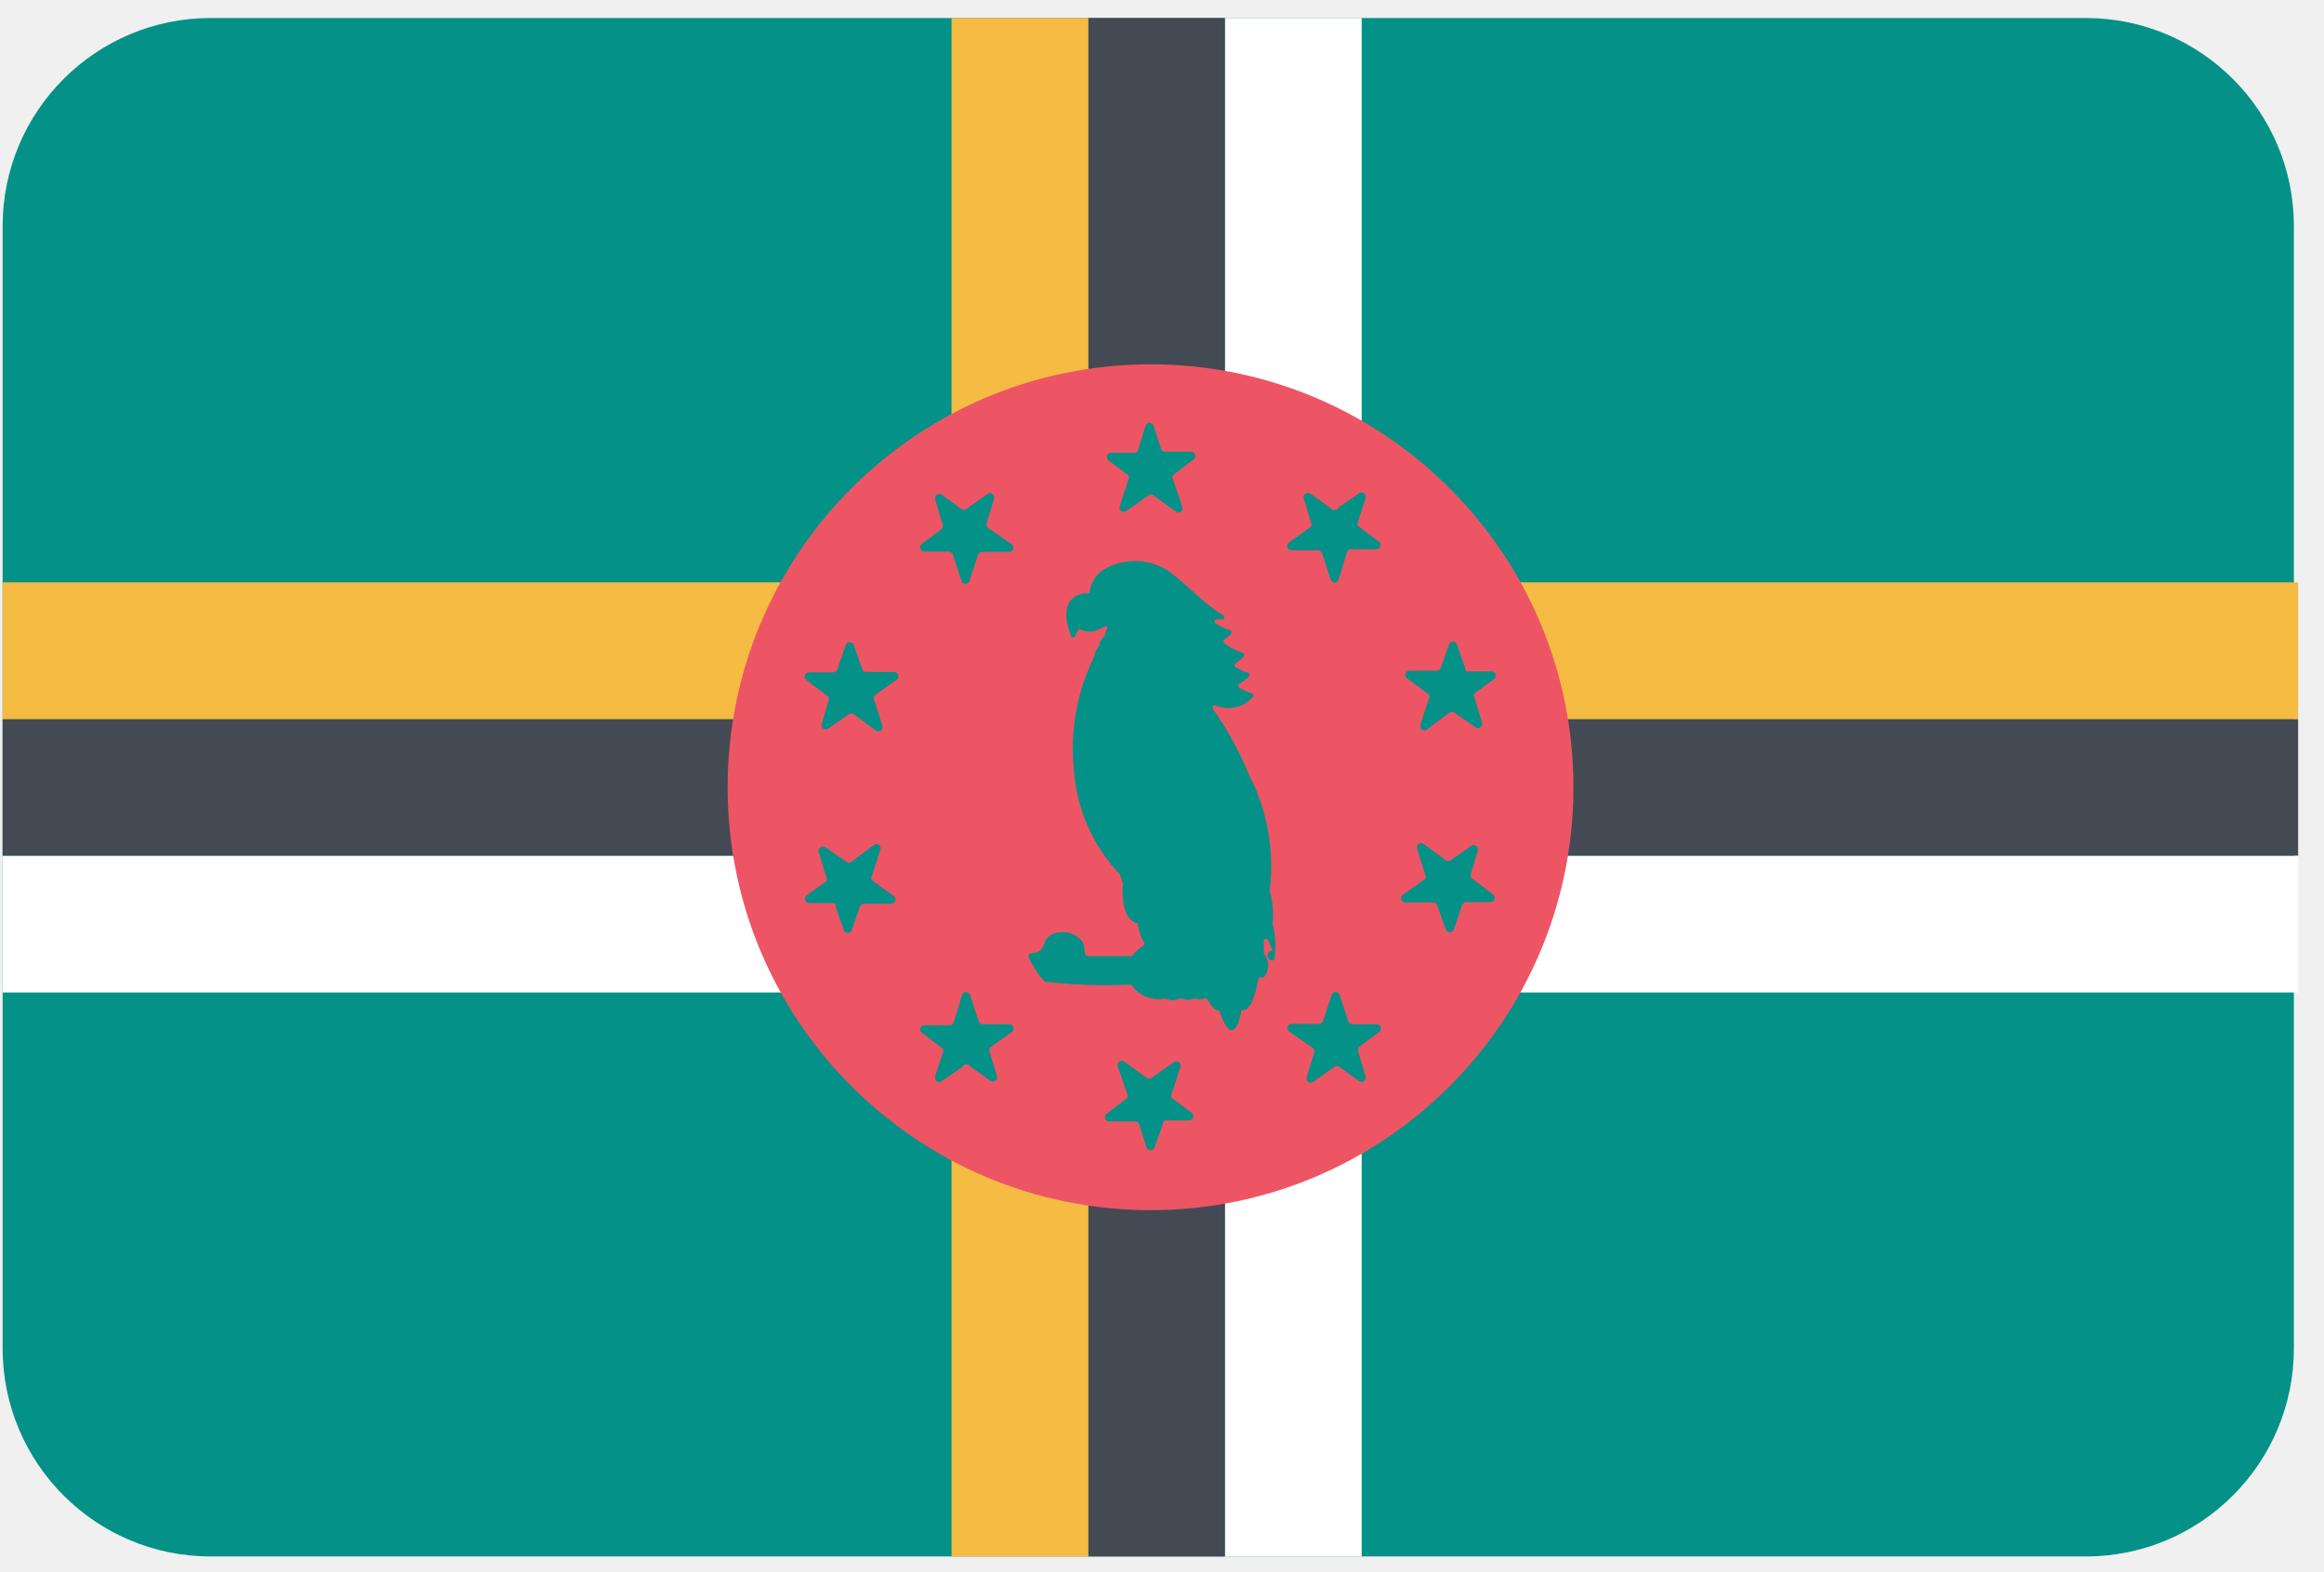
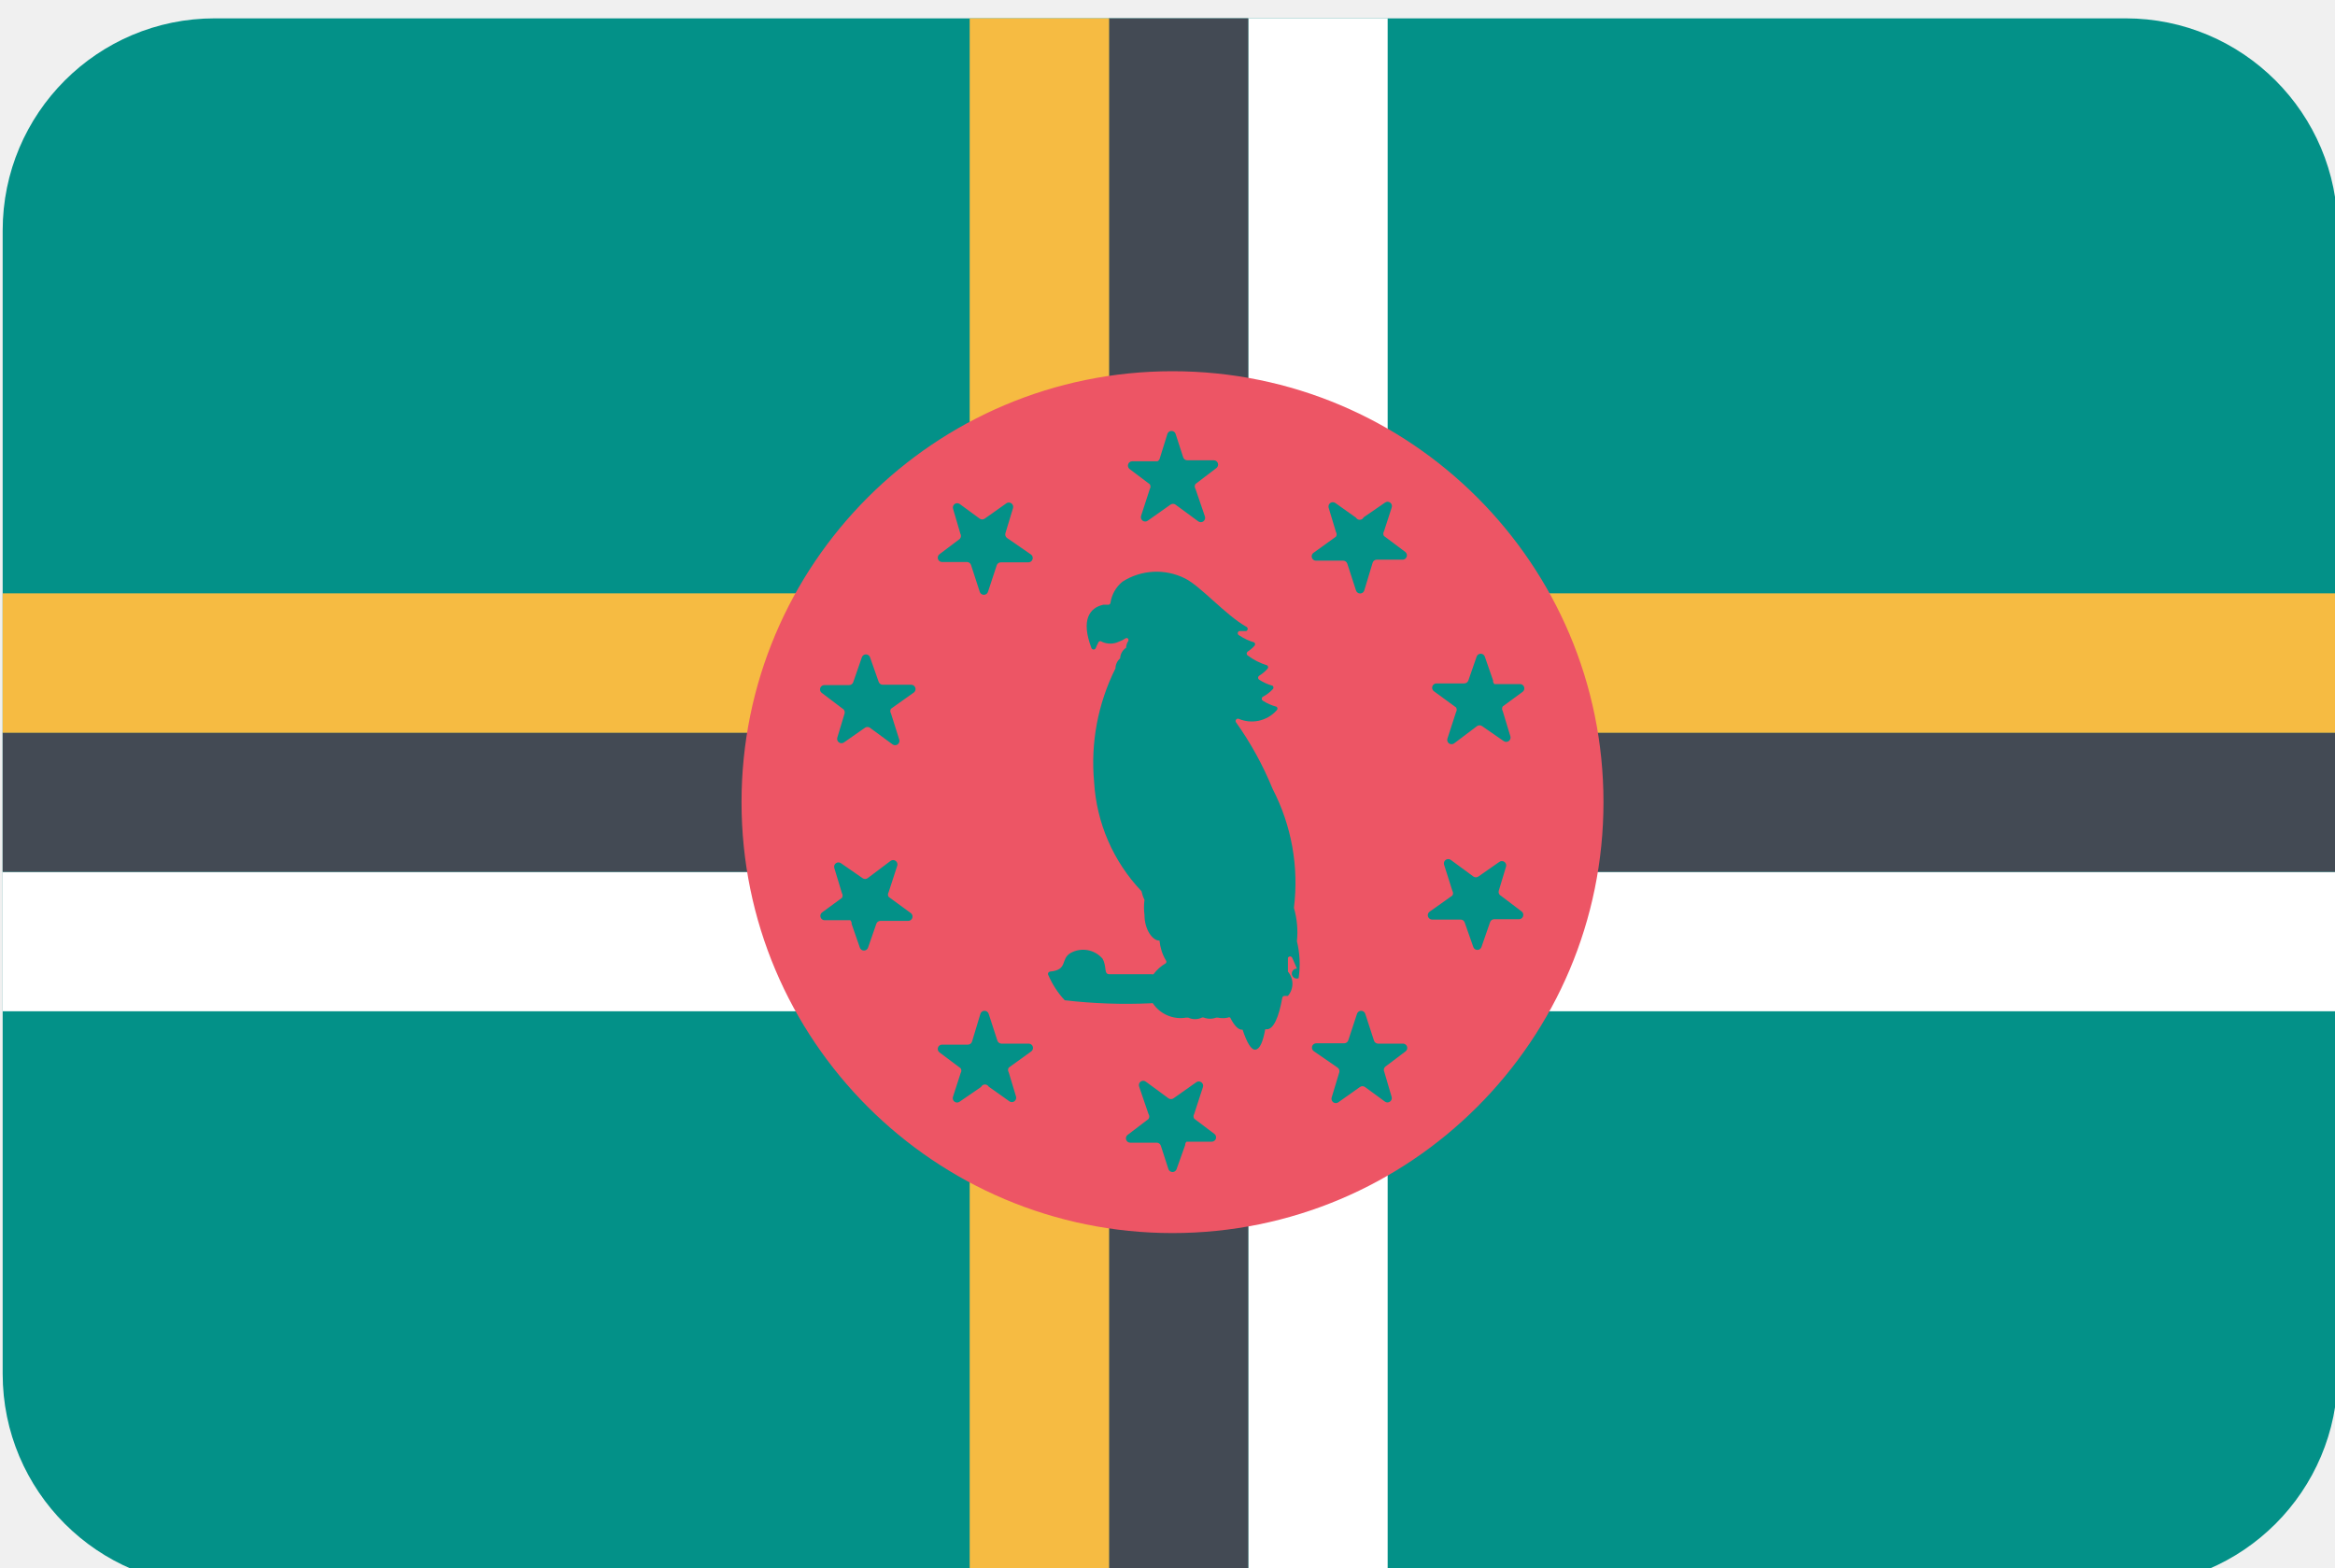
- <svg xmlns="http://www.w3.org/2000/svg" width="71" height="48">
+ <svg xmlns="http://www.w3.org/2000/svg" viewBox="0 0 70 47">
  <g fill="none">
    <rect fill="#039188" x=".08" y=".55" width="70" height="47" rx="6.36" />
    <path fill="#FFF" d="M.08 26.14h70.13v4.18H.08z" />
    <path fill="#434A54" d="M.08 21.96h70.13v4.18H.08z" />
    <path fill="#F6BB42" d="M.08 17.79h70.13v4.18H.08z" />
    <path fill="#FFF" d="M37.42.55h4.18v47h-4.18z" />
    <path fill="#434A54" d="M33.24.55h4.18v47h-4.18z" />
    <path fill="#F6BB42" d="M29.07.55h4.18v47h-4.18z" />
    <circle fill="#ED5565" cx="35.15" cy="24.05" r="12.92" />
    <path d="M44.8 20.51h.78a.13.13 0 01.07.23l-.6.44a.13.13 0 000 .14l.23.76a.13.13 0 01-.2.14l-.65-.45a.13.13 0 00-.15 0l-.69.52a.13.13 0 01-.2-.14l.26-.8a.13.13 0 000-.14l-.67-.49a.13.13 0 01.08-.23h.84a.13.13 0 00.12-.09l.25-.72a.13.13 0 01.24 0l.25.72a.13.13 0 00.04.11zm-19.31 7.08h-.78a.13.13 0 01-.07-.23l.6-.44a.13.13 0 000-.14l-.23-.76a.13.13 0 01.2-.14l.65.45a.13.13 0 00.15 0l.69-.52a.13.13 0 01.2.14l-.26.8a.13.13 0 000 .14l.67.49a.13.13 0 01-.08.23h-.84a.13.13 0 00-.12.09l-.25.72a.13.13 0 01-.24 0l-.25-.72a.13.13 0 00-.04-.11zM45 26.86l.62.47a.13.13 0 01-.08.23h-.75a.13.13 0 00-.12.09l-.26.75a.13.13 0 01-.24 0l-.26-.74a.13.13 0 00-.12-.09h-.86a.13.13 0 01-.08-.23l.69-.49a.13.13 0 000-.14l-.25-.79a.13.13 0 01.2-.14l.68.5a.13.13 0 00.15 0l.63-.44a.13.13 0 01.2.14l-.22.73a.13.13 0 00.07.15zm-19.75-5.62l-.62-.47a.13.13 0 01.08-.23h.75a.13.13 0 00.12-.09l.26-.75a.13.13 0 01.24 0l.26.74a.13.13 0 00.12.09h.86a.13.13 0 01.08.23l-.69.49a.13.13 0 000 .14l.25.79a.13.13 0 01-.2.14l-.68-.5a.13.13 0 00-.15 0l-.63.44a.13.13 0 01-.2-.14l.22-.73a.13.13 0 00-.07-.15zm16.25 10.9l.22.75a.13.13 0 01-.2.14l-.6-.44a.13.13 0 00-.15 0l-.65.46a.13.13 0 01-.2-.14l.23-.76a.13.13 0 00-.05-.14l-.71-.49a.13.13 0 01.07-.24h.84a.13.13 0 00.12-.09l.26-.79a.13.13 0 01.25 0l.26.8a.13.13 0 00.12.09h.76a.13.13 0 01.07.23l-.61.46a.13.13 0 00-.03.16zM28.79 16l-.22-.75a.13.13 0 01.2-.14l.6.44a.13.13 0 00.15 0l.65-.46a.13.13 0 01.2.14l-.23.76a.13.13 0 00.05.14l.71.49a.13.13 0 01-.07.24H30a.13.13 0 00-.12.09l-.26.79a.13.13 0 01-.25 0l-.26-.8a.13.13 0 00-.12-.09h-.76a.13.13 0 01-.07-.23l.61-.46a.13.13 0 00.02-.16zm12.09-.49l.64-.44a.13.13 0 01.2.15l-.23.71a.13.13 0 000 .14l.64.48a.13.13 0 01-.07.23h-.79a.13.13 0 00-.12.09l-.25.83a.13.13 0 01-.25 0l-.26-.8a.13.13 0 00-.12-.09h-.83a.13.13 0 01-.07-.23l.68-.49a.13.13 0 000-.14l-.22-.73a.13.13 0 01.2-.14l.62.44a.13.13 0 00.23-.01zM29.41 32.59l-.64.44a.13.13 0 01-.2-.15l.23-.71a.13.13 0 000-.14l-.64-.48a.13.13 0 01.07-.23h.79a.13.13 0 00.12-.09l.25-.83a.13.13 0 01.25 0l.26.8a.13.13 0 00.12.09h.83a.13.13 0 01.07.23l-.68.49a.13.13 0 000 .14l.22.73a.13.13 0 01-.2.14l-.62-.44a.13.13 0 00-.23.01zm5.35-18.82L35 13a.13.13 0 01.24 0l.23.71a.13.13 0 00.12.09h.8a.13.13 0 01.08.23l-.63.48a.13.13 0 000 .15l.28.82a.13.13 0 01-.2.15l-.68-.5a.13.13 0 00-.15 0l-.68.48a.13.13 0 01-.2-.15l.26-.8a.13.13 0 000-.14l-.61-.46a.13.13 0 01.08-.23h.76a.13.13 0 00.06-.06zm.77 20.56l-.26.73a.13.13 0 01-.24 0l-.23-.71a.13.13 0 00-.12-.09h-.8a.13.13 0 01-.08-.23l.63-.48a.13.13 0 000-.15l-.28-.82a.13.13 0 01.2-.15l.68.5a.13.13 0 00.15 0l.68-.48a.13.13 0 01.2.15l-.26.8a.13.13 0 000 .14l.61.46a.13.13 0 01-.08.23h-.76a.13.13 0 00-.04.1zm3.4-5a2.86 2.86 0 00-.05-1.11 2.62 2.62 0 00-.09-1 6.11 6.11 0 00-.64-3.57 9.9 9.9 0 00-1.1-2 .07.07 0 01.08-.1 1 1 0 001.14-.25.07.07 0 000-.11 1.47 1.47 0 01-.41-.18.07.07 0 010-.12 1.12 1.12 0 00.29-.22.07.07 0 000-.11 1.46 1.46 0 01-.4-.18.07.07 0 010-.12 1.16 1.16 0 00.24-.2.07.07 0 000-.11 1.94 1.94 0 01-.59-.3.07.07 0 010-.11c.07-.05.14-.1.2-.17a.07.07 0 000-.11 1.58 1.58 0 01-.45-.21.07.07 0 010-.13h.21a.07.07 0 000-.13c-.62-.35-1.37-1.22-1.84-1.45a1.9 1.9 0 00-1.87.1 1 1 0 00-.36.64.07.07 0 01-.05.05h-.16c-.42.09-.68.46-.36 1.3a.07.07 0 00.13 0 1.53 1.53 0 01.09-.19.07.07 0 01.09 0 .6.6 0 00.51 0 .81.81 0 00.2-.1.07.07 0 01.07 0 .07.07 0 010 .1.38.38 0 00-.05.18.4.4 0 00-.18.32.4.4 0 00-.14.3 6.32 6.32 0 00-.64 3.41 5.19 5.19 0 001.42 3.27c.02.09.05.18.09.26-.02.15-.02.3 0 .45 0 .45.25.78.45.77.02.2.08.41.19.59a.07.07 0 010 .09 1.21 1.21 0 00-.37.33.07.07 0 01-.05 0h-1.27c-.18 0-.07-.23-.21-.47a.77.77 0 00-.95-.17c-.32.18-.07.51-.62.56a.07.07 0 00-.06.09c.12.28.29.55.5.77.86.1 1.73.13 2.59.09a.07.07 0 01.05 0 1 1 0 001 .43h.06a.48.48 0 00.41 0 .07.07 0 01.06 0 .53.53 0 00.37 0h.05a.67.67 0 00.3 0 .07.07 0 01.07 0c.12.24.25.38.37.36.13.39.26.62.39.6.13-.02.22-.23.29-.61h.05c.2 0 .36-.37.46-.94a.07.07 0 01.06-.06h.11a.56.56 0 000-.73v-.41a.07.07 0 01.13 0l.14.32a.15.15 0 10.05.29z" fill="#039188" />
  </g>
</svg>
